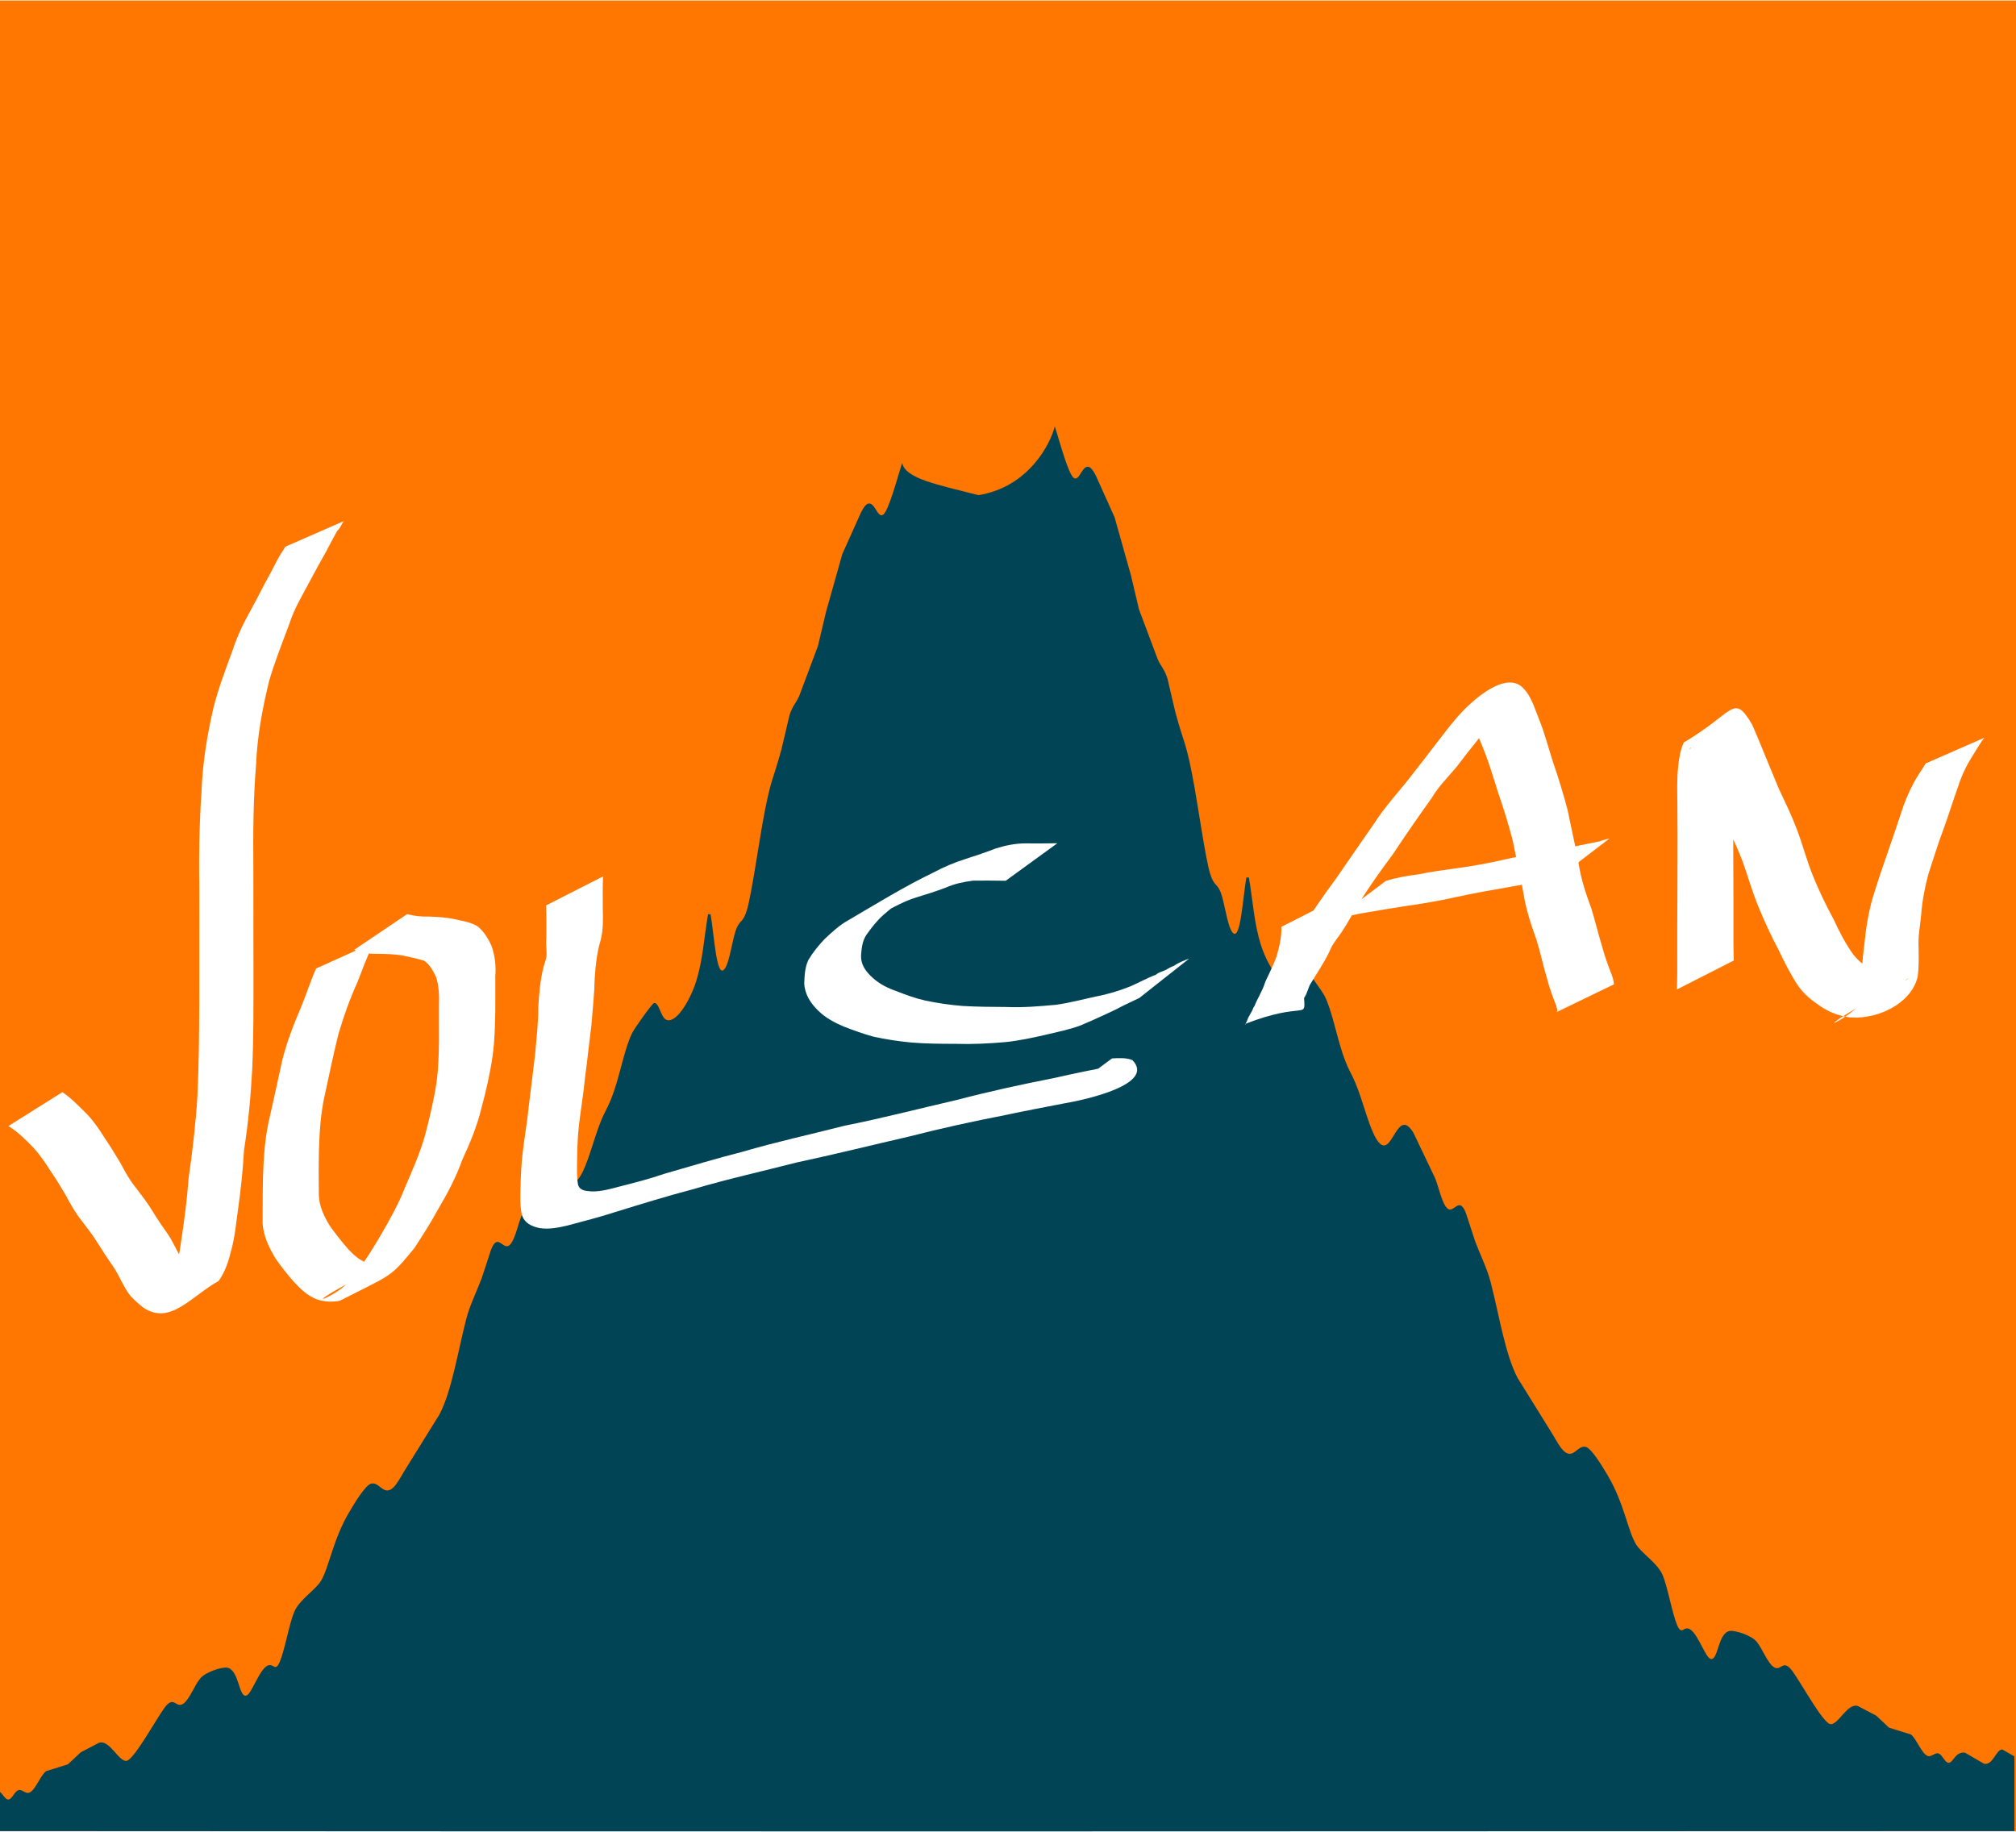
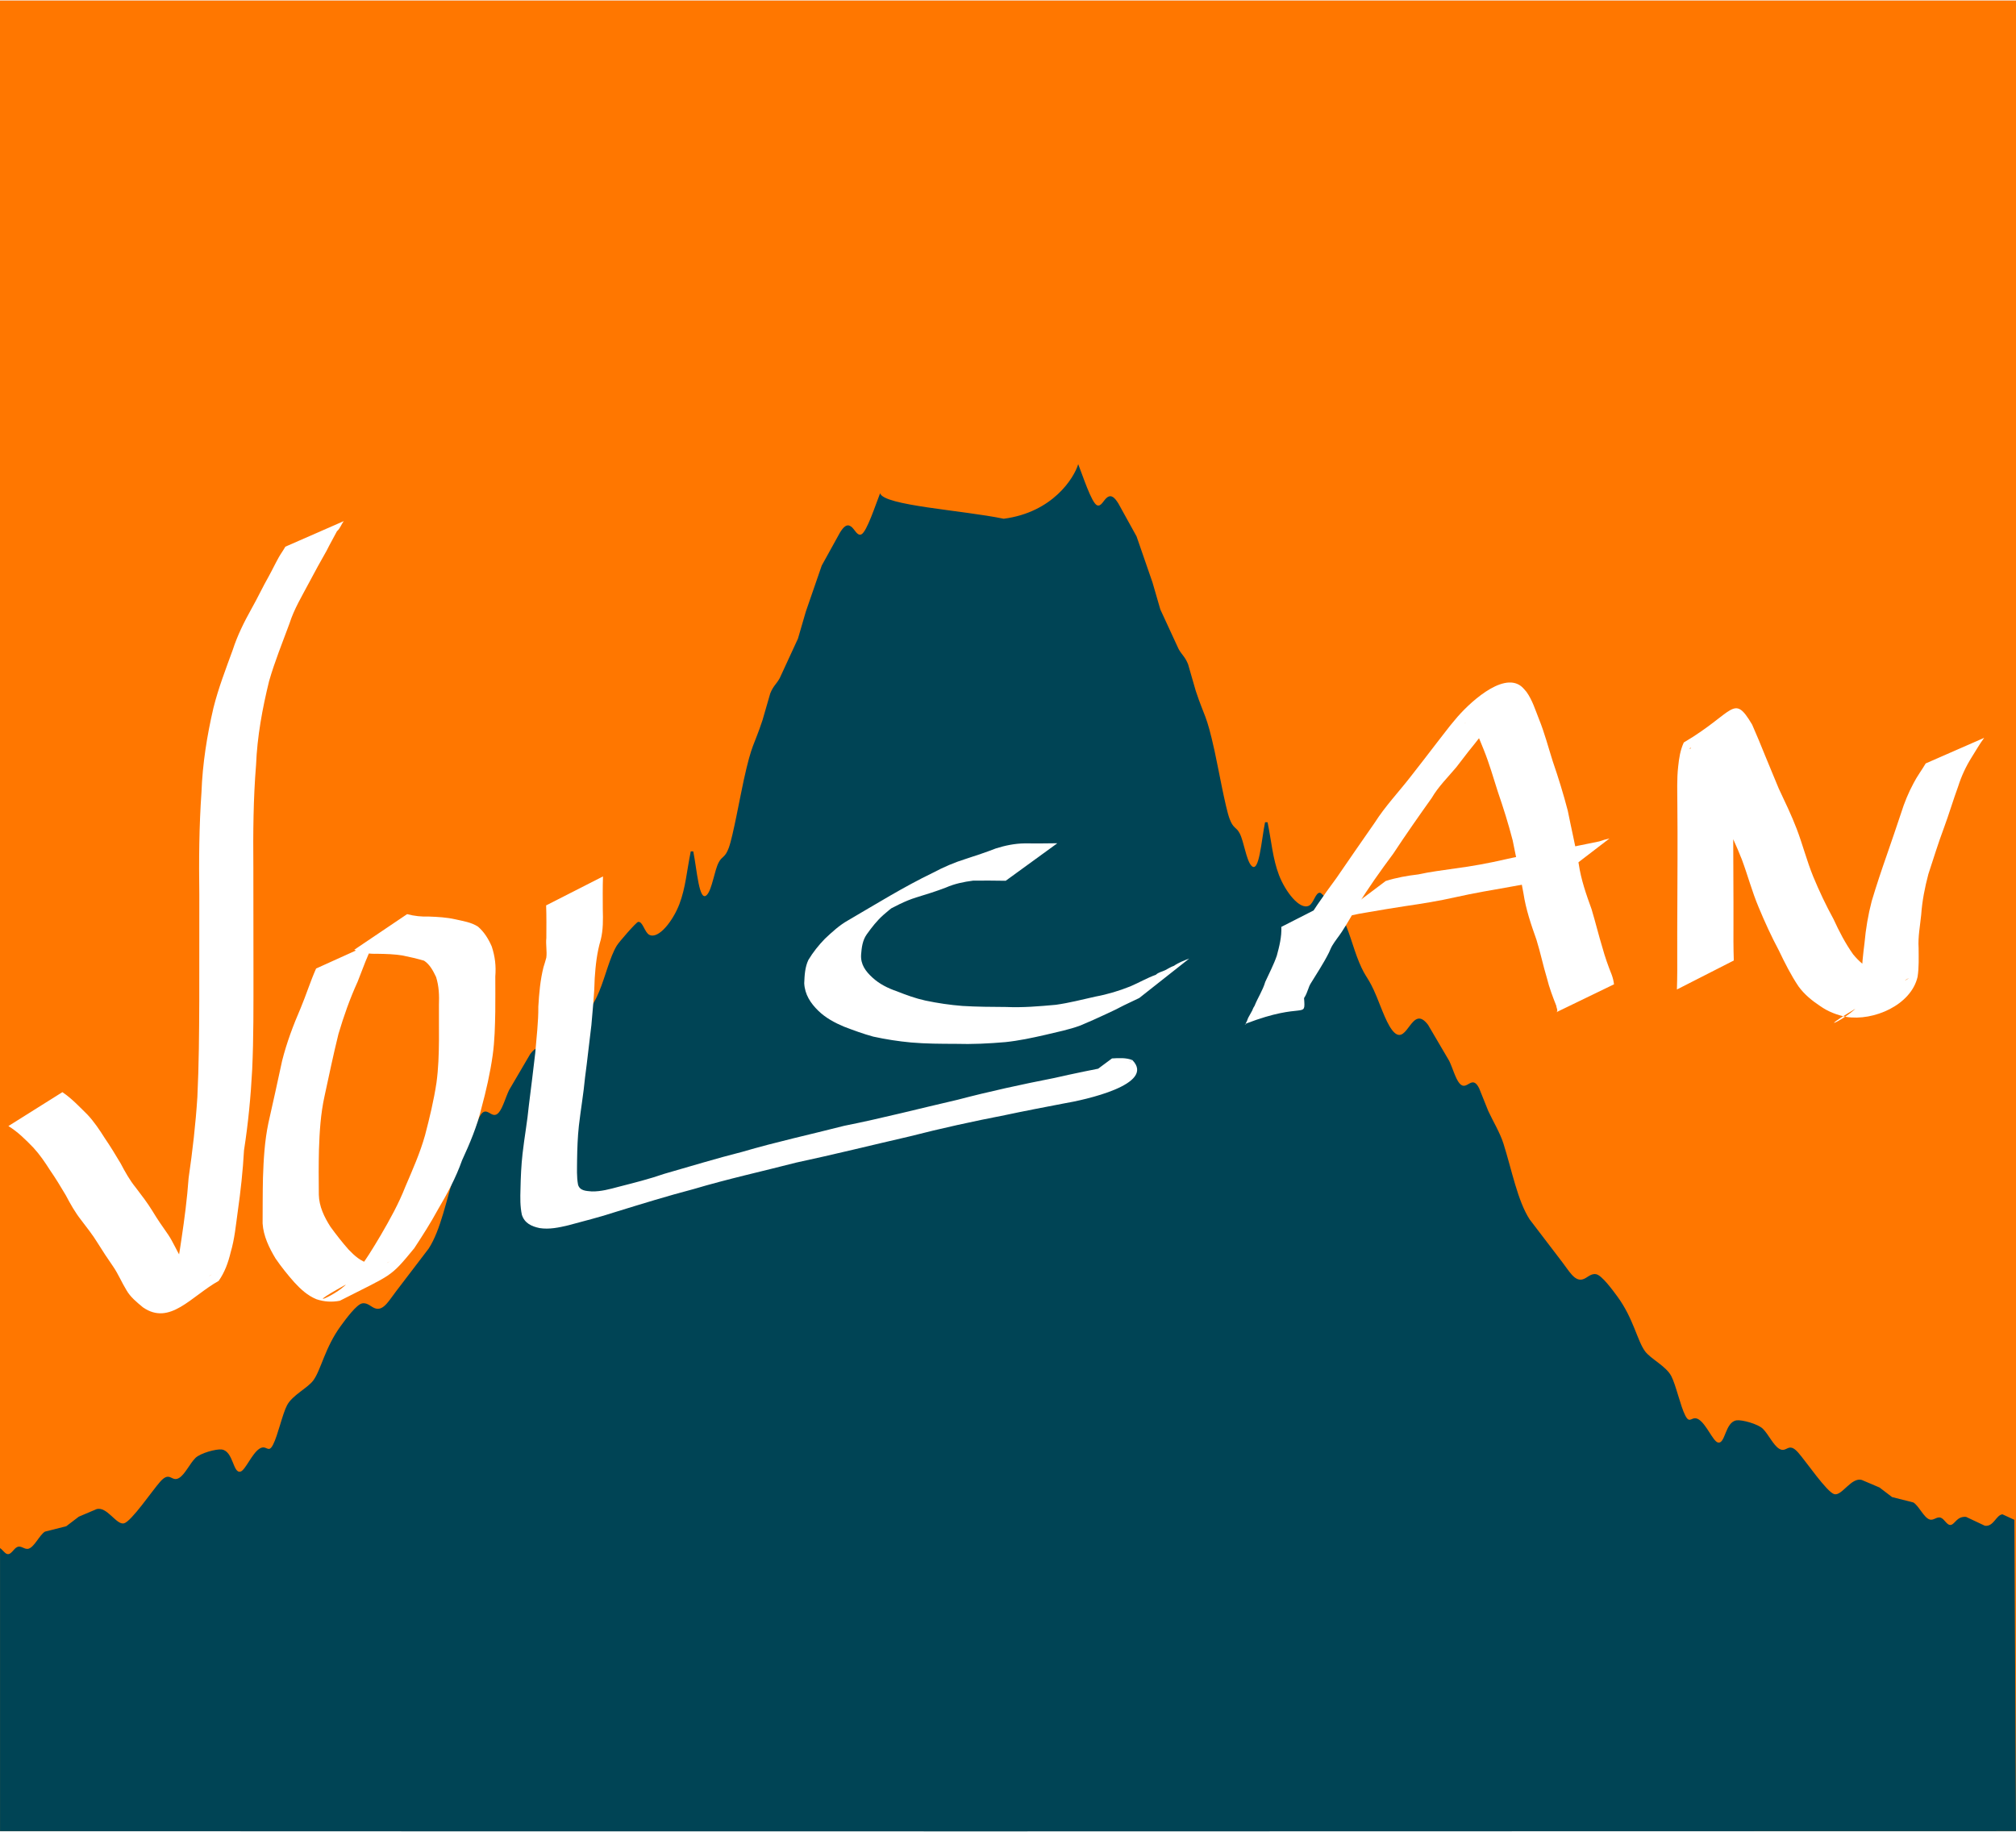
<svg xmlns="http://www.w3.org/2000/svg" width="0.833in" height="0.757in" viewBox="0 0 250 227.05" version="1.1" id="svg3">
  <defs id="defs7" />
  <rect style="opacity:1;fill:#ff7700;fill-opacity:1;stroke:none;stroke-width:0.227;stroke-linecap:butt;stroke-linejoin:round;stroke-miterlimit:4;stroke-dasharray:none;stroke-dashoffset:0;stroke-opacity:1;paint-order:normal" id="rect2237-56" width="250" height="227.019" x="-9.2438604e-05" y="-2.1316282e-14" />
-   <path style="opacity:1;fill:#004455;fill-opacity:1;stroke:none;stroke-width:0.238;stroke-linecap:butt;stroke-linejoin:round;stroke-miterlimit:4;stroke-dasharray:none;stroke-dashoffset:0;stroke-opacity:1;paint-order:normal" d="m 130.803,52.8 c -0.514,2.134 -3.233,7.543 -9.472,8.535 -5.263,-1.341 -8.997,-2.051 -9.462,-3.981 -0.54,1.654 -1.691,6.057 -2.39,6.426 -0.523,0.277 -0.821,-0.778 -1.275,-1.206 -0.548,-0.516 -0.971,0.009 -1.433,0.914 l -2.32,5.159 -2.024,7.197 -1.001,4.222 -2.315,6.168 c -0.421,0.944 -0.818,1.195 -1.207,2.392 l -0.979,4.163 c -1.137,4.219 -1.326,3.479 -2.378,9.328 -0.448,2.491 -1.376,8.829 -1.902,10.595 -0.493,1.659 -0.853,1.273 -1.302,2.339 -0.534,1.265 -0.831,4.166 -1.477,5.032 -1.006,1.358 -1.278,-3.982 -1.747,-6.775 h -0.318 c -0.507,3.027 -0.647,5.665 -1.45,8.254 -0.795,2.555 -2.623,5.503 -3.809,4.787 -0.622,-0.375 -0.836,-2.167 -1.441,-2.021 -0.241,0.058 -2.415,3.118 -2.704,3.702 -0.881,1.776 -1.443,4.817 -2.235,7.157 -0.899,2.647 -1.145,2.164 -2.23,5.381 -0.652,1.927 -1.374,4.588 -2.23,5.586 -1.71,2 -2.242,-4.566 -4.305,-1.189 l -2.682,5.62 c -0.438,1.1 -0.791,2.751 -1.304,3.506 -0.945,1.387 -1.569,-1.524 -2.505,0.787 l -1.159,3.542 c -0.579,1.552 -1.489,3.383 -1.929,5.091 -1.07,4.155 -1.795,8.937 -3.333,11.852 l -4.144,6.679 c -0.848,1.333 -1.539,2.988 -2.548,2.696 -0.615,-0.175 -1.022,-0.976 -1.756,-0.815 -0.711,0.156 -2.052,2.397 -2.709,3.497 -2.039,3.421 -2.518,6.883 -3.508,8.538 -0.709,1.187 -2.658,2.308 -3.331,3.865 -0.593,1.372 -1.174,4.721 -1.783,6.171 -0.63,1.504 -0.812,-0.099 -1.739,0.641 -0.947,0.759 -1.786,3.344 -2.393,3.567 -0.974,0.36 -0.902,-3.187 -2.388,-3.449 -0.689,-0.117 -2.725,0.56 -3.35,1.324 -0.711,0.871 -1.328,2.568 -2.072,3.118 -0.972,0.72 -1.141,-1.153 -2.39,0.565 -0.993,1.362 -3.684,6.253 -4.623,6.53 -0.976,0.287 -2.167,-2.73 -3.508,-2.21 l -2.23,1.167 -1.594,1.493 -2.709,0.843 c -0.703,0.535 -1.331,2.388 -2.072,2.665 -0.52,0.195 -0.924,-0.53 -1.436,-0.267 -0.48,0.243 -0.772,1.241 -1.275,1.105 -0.322,-0.087 -0.536,-0.591 -0.928,-0.933 v 4.861 C 83.141,227.073 166.851,227.049 249.805,227.015 l -0.005,-9.269 -1.518,-0.86 c -0.818,0.112 -1.109,1.96 -2.232,1.785 l -2.39,-1.386 c -1.164,-0.112 -1.395,1.107 -1.914,1.248 -0.504,0.136 -0.793,-0.862 -1.273,-1.105 -0.512,-0.263 -0.916,0.462 -1.436,0.267 -0.741,-0.277 -1.369,-2.127 -2.072,-2.662 l -2.709,-0.843 -1.596,-1.496 -2.23,-1.167 c -1.341,-0.521 -2.532,2.497 -3.508,2.21 -0.939,-0.277 -3.63,-5.168 -4.623,-6.53 -1.25,-1.718 -1.418,0.155 -2.39,-0.565 -0.744,-0.55 -1.361,-2.247 -2.072,-3.118 -0.625,-0.764 -2.659,-1.441 -3.348,-1.324 -1.486,0.263 -1.416,3.812 -2.39,3.452 -0.607,-0.224 -1.444,-2.808 -2.39,-3.567 -0.928,-0.74 -1.112,0.863 -1.742,-0.641 -0.609,-1.45 -1.19,-4.801 -1.783,-6.173 -0.673,-1.557 -2.621,-2.675 -3.331,-3.863 -0.99,-1.654 -1.467,-5.117 -3.505,-8.538 -0.657,-1.1 -1.998,-3.344 -2.709,-3.5 -0.735,-0.161 -1.141,0.643 -1.756,0.818 -1.009,0.292 -1.7,-1.366 -2.548,-2.699 l -4.144,-6.677 c -1.538,-2.915 -2.263,-7.7 -3.333,-11.855 -0.44,-1.708 -1.35,-3.536 -1.929,-5.088 l -1.159,-3.545 c -0.936,-2.311 -1.562,0.6 -2.507,-0.787 -0.513,-0.754 -0.864,-2.403 -1.302,-3.503 l -2.684,-5.62 c -2.063,-3.377 -2.592,3.183 -4.302,1.184 -0.856,-0.998 -1.581,-3.656 -2.232,-5.583 -1.086,-3.216 -1.331,-2.734 -2.23,-5.381 -0.792,-2.34 -1.353,-5.384 -2.235,-7.16 -0.289,-0.584 -2.461,-3.638 -2.701,-3.697 -0.604,-0.146 -0.821,1.644 -1.443,2.018 -1.186,0.715 -3.011,-2.233 -3.807,-4.788 -0.803,-2.589 -0.946,-5.227 -1.453,-8.254 h -0.318 c -0.469,2.793 -0.741,8.133 -1.747,6.775 -0.646,-0.866 -0.941,-3.764 -1.475,-5.029 -0.45,-1.066 -0.812,-0.683 -1.305,-2.342 -0.526,-1.766 -1.452,-8.101 -1.9,-10.593 -1.052,-5.849 -1.244,-5.112 -2.381,-9.33 l -0.977,-4.163 c -0.389,-1.197 -0.787,-1.446 -1.207,-2.39 l -2.318,-6.168 -0.998,-4.225 -2.026,-7.197 -2.318,-5.156 c -0.462,-0.905 -0.887,-1.432 -1.436,-0.916 -0.454,0.428 -0.75,1.483 -1.273,1.206 -0.7,-0.37 -1.852,-4.772 -2.393,-6.426 z" id="rect2237-5-6" />
+   <path style="opacity:1;fill:#004455;fill-opacity:1;stroke:none;stroke-width:0.209;stroke-linecap:butt;stroke-linejoin:round;stroke-miterlimit:4;stroke-dasharray:none;stroke-dashoffset:0;stroke-opacity:1;paint-order:normal" d="m 133.708,57.488 c -0.502,1.694 -3.154,5.987 -9.24,6.775 -5.135,-1.065 -14.875,-1.628 -15.328,-3.16 -0.527,1.313 -1.649,4.808 -2.332,5.101 -0.51,0.22 -0.801,-0.617 -1.244,-0.957 -0.535,-0.409 -0.947,0.007 -1.398,0.725 l -2.263,4.095 -1.974,5.712 -0.976,3.352 -2.259,4.896 c -0.411,0.749 -0.798,0.949 -1.178,1.899 l -0.955,3.305 c -1.109,3.349 -1.294,2.761 -2.32,7.404 -0.437,1.977 -1.343,7.008 -1.856,8.41 -0.481,1.317 -0.832,1.011 -1.27,1.857 -0.521,1.004 -0.811,3.307 -1.441,3.994 -0.981,1.078 -1.247,-3.161 -1.704,-5.378 h -0.31 c -0.495,2.402 -0.631,4.497 -1.415,6.551 -0.776,2.028 -2.559,4.368 -3.716,3.8 -0.606,-0.297 -0.816,-1.72 -1.405,-1.604 -0.235,0.046 -2.356,2.475 -2.638,2.939 -0.86,1.41 -1.407,3.823 -2.18,5.681 -0.877,2.101 -1.117,1.718 -2.176,4.271 -0.636,1.529 -1.341,3.642 -2.176,4.434 -1.669,1.587 -2.187,-3.624 -4.2,-0.944 l -2.616,4.461 c -0.428,0.873 -0.772,2.184 -1.273,2.783 -0.922,1.101 -1.531,-1.21 -2.443,0.625 l -1.13,2.812 c -0.564,1.232 -1.453,2.686 -1.882,4.041 -1.043,3.298 -1.751,7.094 -3.252,9.408 l -4.043,5.302 c -0.827,1.058 -1.502,2.372 -2.486,2.14 -0.6,-0.139 -0.997,-0.775 -1.713,-0.647 -0.694,0.124 -2.002,1.903 -2.642,2.776 -1.989,2.715 -2.457,5.464 -3.422,6.777 -0.692,0.942 -2.593,1.832 -3.249,3.068 -0.579,1.089 -1.145,3.747 -1.74,4.898 -0.614,1.193 -0.792,-0.078 -1.697,0.509 -0.924,0.602 -1.742,2.654 -2.334,2.832 -0.95,0.286 -0.88,-2.529 -2.33,-2.738 -0.672,-0.093 -2.659,0.445 -3.268,1.051 -0.694,0.691 -1.295,2.038 -2.022,2.475 -0.949,0.572 -1.113,-0.915 -2.332,0.449 -0.969,1.081 -3.594,4.963 -4.51,5.184 -0.952,0.228 -2.114,-2.167 -3.422,-1.754 l -2.176,0.926 -1.555,1.185 -2.642,0.669 c -0.686,0.425 -1.298,1.895 -2.022,2.115 -0.507,0.154 -0.901,-0.421 -1.401,-0.212 -0.468,0.193 -0.753,0.985 -1.244,0.877 -0.315,-0.069 -0.523,-0.469 -0.905,-0.741 l -2.133647e-6,35.106 C 81.112,227.066 169.071,227.046 250,227.019 l -0.2,-38.604 -1.481,-0.683 c -0.798,0.089 -1.082,1.556 -2.178,1.417 l -2.332,-1.1 c -1.135,-0.089 -1.361,0.879 -1.868,0.991 -0.491,0.108 -0.774,-0.684 -1.242,-0.877 -0.499,-0.209 -0.894,0.366 -1.401,0.212 -0.723,-0.22 -1.336,-1.688 -2.022,-2.113 l -2.643,-0.669 -1.557,-1.187 -2.176,-0.926 c -1.308,-0.413 -2.471,1.982 -3.422,1.754 -0.916,-0.22 -3.541,-4.102 -4.51,-5.184 -1.219,-1.363 -1.383,0.123 -2.332,-0.448 -0.726,-0.436 -1.328,-1.783 -2.022,-2.475 -0.61,-0.606 -2.594,-1.144 -3.266,-1.051 -1.449,0.209 -1.382,3.026 -2.332,2.74 -0.592,-0.178 -1.408,-2.229 -2.332,-2.832 -0.905,-0.587 -1.085,0.685 -1.699,-0.509 -0.594,-1.151 -1.161,-3.811 -1.74,-4.9 -0.656,-1.236 -2.557,-2.124 -3.249,-3.066 -0.966,-1.313 -1.431,-4.062 -3.42,-6.777 -0.641,-0.873 -1.949,-2.655 -2.643,-2.778 -0.717,-0.127 -1.113,0.51 -1.713,0.649 -0.984,0.232 -1.659,-1.084 -2.486,-2.142 l -4.043,-5.3 c -1.501,-2.313 -2.208,-6.112 -3.252,-9.41 -0.429,-1.356 -1.317,-2.807 -1.882,-4.039 l -1.13,-2.814 c -0.913,-1.835 -1.524,0.476 -2.446,-0.625 -0.501,-0.599 -0.843,-1.908 -1.27,-2.78 l -2.619,-4.461 c -2.012,-2.68 -2.529,2.527 -4.197,0.939 -0.835,-0.792 -1.542,-2.902 -2.178,-4.432 -1.059,-2.553 -1.299,-2.17 -2.176,-4.271 -0.773,-1.858 -1.32,-4.274 -2.18,-5.683 -0.282,-0.464 -2.401,-2.888 -2.635,-2.934 -0.589,-0.116 -0.801,1.305 -1.408,1.602 -1.157,0.568 -2.938,-1.772 -3.714,-3.8 -0.784,-2.055 -0.923,-4.149 -1.417,-6.551 h -0.31 c -0.457,2.217 -0.723,6.455 -1.704,5.378 -0.63,-0.687 -0.918,-2.988 -1.439,-3.992 -0.439,-0.846 -0.792,-0.542 -1.273,-1.859 -0.513,-1.402 -1.416,-6.431 -1.853,-8.408 -1.026,-4.642 -1.214,-4.058 -2.323,-7.406 l -0.953,-3.305 c -0.379,-0.95 -0.767,-1.147 -1.178,-1.897 l -2.261,-4.896 -0.974,-3.354 -1.977,-5.712 -2.261,-4.092 c -0.451,-0.718 -0.866,-1.137 -1.401,-0.727 -0.443,0.34 -0.732,1.177 -1.242,0.957 -0.683,-0.294 -1.807,-3.788 -2.334,-5.101 z" id="rect2237-5-6" />
  <g id="g1398" transform="matrix(0.5058369,0,0,0.5058369,-33.73522,-34.53661)">
    <path d="m 81.988,335.905 c 2.304,1.546 4.183,3.588 6.15,5.517 1.628,1.733 2.953,3.723 4.221,5.727 1.385,2.031 2.667,4.122 3.916,6.238 1.084,2.071 2.227,4.113 3.706,5.929 1.425,1.868 2.856,3.724 4.085,5.728 1.175,1.971 2.487,3.846 3.802,5.724 1.275,1.854 2.08,3.967 3.303,5.85 0.929,1.509 2.393,2.677 3.803,3.736 0.849,0.431 1.927,1.011 2.91,0.665 0.234,-0.082 0.864,-0.49 0.647,-0.369 -4.277,2.38 -8.551,4.764 -12.826,7.146 2.031,-1.291 2.878,-3.736 3.527,-5.943 1.008,-3.23 1.436,-6.588 1.946,-9.921 0.742,-4.972 1.397,-9.942 1.751,-14.958 0.959,-6.609 1.728,-13.226 2.15,-19.892 0.38,-7.852 0.43,-15.715 0.464,-23.574 0.007,-8.7 0.018,-17.399 0.011,-26.099 -0.118,-8.357 -0.053,-16.703 0.531,-25.042 0.259,-7.009 1.35,-13.87 2.937,-20.687 1.214,-4.855 3.024,-9.525 4.732,-14.219 1.146,-3.556 2.799,-6.85 4.607,-10.102 1.467,-2.588 2.718,-5.291 4.19,-7.876 0.863,-1.546 1.61,-3.155 2.477,-4.697 0.502,-0.899 1.118,-1.713 1.618,-2.615 0,0 14.337,-6.276 14.337,-6.276 v 0 c -0.636,0.795 -0.883,1.807 -1.685,2.484 -0.822,1.603 -1.739,3.143 -2.53,4.764 -1.492,2.611 -2.934,5.244 -4.342,7.906 -1.715,3.258 -3.63,6.382 -4.757,9.925 -1.728,4.697 -3.628,9.337 -5.008,14.154 -1.659,6.764 -2.909,13.568 -3.196,20.548 -0.678,8.313 -0.737,16.643 -0.662,24.98 0.004,8.695 0.037,17.39 0.026,26.085 -0.004,7.864 0.051,15.732 -0.311,23.59 -0.347,6.643 -0.981,13.252 -2.006,19.828 -0.278,5.027 -0.822,10.008 -1.531,14.99 -0.47,3.356 -0.766,6.754 -1.738,10.014 -0.595,2.503 -1.45,4.889 -2.941,7.011 -6.782,3.801 -11.958,11.049 -18.556,6.494 -1.49,-1.242 -3.072,-2.501 -4.044,-4.205 -1.16,-1.89 -2.006,-3.952 -3.258,-5.789 -1.333,-1.903 -2.604,-3.845 -3.831,-5.819 -1.191,-1.952 -2.616,-3.731 -3.994,-5.553 -1.496,-1.89 -2.685,-3.997 -3.801,-6.129 -1.245,-2.101 -2.507,-4.186 -3.901,-6.193 -1.207,-1.908 -2.493,-3.783 -4.021,-5.45 -1.891,-1.949 -3.81,-3.884 -6.147,-5.311 0,0 13.243,-8.318 13.243,-8.318 z" id="path2274" style="opacity:1;fill:#ffffff;fill-opacity:1;stroke:none;stroke-width:0.768;stroke-linecap:butt;stroke-linejoin:round;stroke-miterlimit:4;stroke-dasharray:none;stroke-dashoffset:0;stroke-opacity:1;paint-order:normal" />
    <path d="m 158.425,299.149 c -1.634,3.107 -2.774,6.433 -4.063,9.688 -1.888,4.142 -3.41,8.443 -4.696,12.806 -1.251,5.045 -2.305,10.139 -3.409,15.221 -0.953,4.301 -1.224,8.697 -1.371,13.086 -0.091,3.701 -0.076,7.404 -0.033,11.105 0.062,2.843 1.332,5.478 2.84,7.835 1.405,1.935 2.871,3.813 4.454,5.605 1.489,1.552 2.928,2.862 5.033,3.422 1.769,0.35 3.57,0.484 5.127,-0.54 -25.304,12.938 -14.89,9.495 -11.094,5.979 1.029,-0.953 1.895,-2.057 2.789,-3.133 2.243,-2.943 4.185,-6.119 6.062,-9.305 2.23,-3.821 4.373,-7.681 5.987,-11.805 1.78,-4.171 3.626,-8.289 4.847,-12.666 1.114,-4.243 2.135,-8.505 2.796,-12.843 0.474,-3.449 0.58,-6.93 0.611,-10.406 0.001,-2.867 0.015,-5.734 -0.007,-8.601 0.089,-2.38 0.022,-4.649 -0.699,-6.923 -0.718,-1.5 -1.52,-3.07 -2.945,-4.002 -1.692,-0.494 -3.428,-0.908 -5.166,-1.253 -2.052,-0.356 -4.137,-0.402 -6.214,-0.438 -1.953,0.06 -3.947,-0.182 -5.742,-0.98 0,0 12.964,-8.742 12.964,-8.742 v 0 c 1.777,0.48 3.57,0.654 5.411,0.594 2.14,0.077 4.288,0.202 6.385,0.67 1.903,0.439 3.931,0.717 5.59,1.806 1.52,1.314 2.561,3.012 3.36,4.847 0.821,2.502 1.079,4.734 0.875,7.374 -0.007,2.879 0.037,5.757 -0.007,8.636 -0.066,3.554 -0.145,7.117 -0.632,10.645 -0.625,4.399 -1.603,8.727 -2.77,13.013 -1.067,4.458 -2.838,8.641 -4.751,12.794 -1.494,4.238 -3.612,8.168 -5.896,12.032 -1.766,3.258 -3.775,6.39 -5.805,9.488 -6.048,7.376 -5.296,6.263 -18.249,12.886 -1.939,0.378 -3.868,0.263 -5.751,-0.377 -2.179,-0.901 -3.815,-2.414 -5.403,-4.135 -1.649,-1.853 -3.188,-3.787 -4.6,-5.828 -1.579,-2.63 -2.991,-5.52 -3.182,-8.622 0.022,-3.732 0.002,-7.464 0.089,-11.195 0.15,-4.484 0.401,-8.977 1.323,-13.38 1.162,-5.089 2.261,-10.181 3.369,-15.281 1.111,-4.432 2.739,-8.754 4.552,-12.943 1.34,-3.196 2.369,-6.518 3.78,-9.69 0,0 14.241,-6.443 14.241,-6.443 z" id="path2276" style="opacity:1;fill:#ffffff;fill-opacity:1;stroke:none;stroke-width:0.768;stroke-linecap:butt;stroke-linejoin:round;stroke-miterlimit:4;stroke-dasharray:none;stroke-dashoffset:0;stroke-opacity:1;paint-order:normal" />
    <path d="m 214.52,283.007 c -0.096,2.681 -0.063,5.365 -0.051,8.048 0.07,2.544 0.109,5.031 -0.507,7.511 -0.919,3.057 -1.266,6.231 -1.473,9.403 -0.075,3.836 -0.497,7.648 -0.812,11.468 -0.546,4.285 -0.978,8.581 -1.56,12.862 -0.369,3.966 -1.055,7.89 -1.511,11.845 -0.303,2.813 -0.4,5.64 -0.441,8.467 -8.5e-4,2.008 -0.136,4.013 0.24,5.994 0.456,1.519 2.01,1.516 3.355,1.637 2.23,0.053 4.444,-0.568 6.591,-1.139 3.79,-0.971 7.55,-1.912 11.25,-3.196 6.355,-1.819 12.667,-3.753 19.077,-5.374 8.246,-2.428 16.646,-4.244 24.97,-6.378 9.328,-1.854 18.531,-4.252 27.796,-6.385 7.82,-2.052 15.723,-3.774 23.656,-5.328 4.848,-1.108 9.722,-2.092 14.601,-3.051 1.366,-0.228 2.803,-0.424 4.073,-1.024 0.206,-0.098 0.761,-0.501 0.569,-0.379 -13.25,8.357 -12.796,3.137 -13.165,8.707 -1.464,0.04 -2.9,-0.018 -4.355,0.192 0,0 12.478,-9.252 12.478,-9.252 v 0 c 1.661,-0.092 3.42,-0.218 4.997,0.407 5.83,5.961 -11.673,9.778 -16.893,10.649 -4.781,0.917 -9.563,1.831 -14.325,2.843 -7.862,1.523 -15.684,3.243 -23.442,5.23 -9.258,2.132 -18.479,4.426 -27.77,6.413 -8.369,2.158 -16.813,4.013 -25.101,6.479 -6.464,1.696 -12.846,3.668 -19.23,5.636 -3.795,1.262 -7.675,2.197 -11.53,3.258 -2.285,0.549 -4.662,1.049 -7.014,0.681 -1.982,-0.41 -3.693,-1.185 -4.361,-3.257 -0.443,-2.093 -0.407,-4.186 -0.341,-6.32 0.056,-2.895 0.185,-5.789 0.508,-8.668 0.447,-3.98 1.178,-7.914 1.554,-11.902 0.568,-4.25 1.032,-8.51 1.553,-12.767 0.303,-3.801 0.79,-7.591 0.76,-11.41 0.193,-3.248 0.47,-6.499 1.27,-9.664 0.062,-0.2 0.655,-2.071 0.688,-2.323 0.205,-1.574 -0.172,-3.229 0.007,-4.81 0.011,-2.665 0.045,-5.332 -0.051,-7.995 0,0 13.944,-7.105 13.944,-7.105 z" id="path2278" style="opacity:1;fill:#ffffff;fill-opacity:1;stroke:none;stroke-width:0.768;stroke-linecap:butt;stroke-linejoin:round;stroke-miterlimit:4;stroke-dasharray:none;stroke-dashoffset:0;stroke-opacity:1;paint-order:normal" />
    <path d="m 313.245,284.078 c -2.658,-0.064 -5.317,-0.042 -7.975,-0.034 -2.307,0.297 -4.557,0.757 -6.69,1.699 -2.394,0.924 -4.829,1.673 -7.283,2.428 -2.821,0.866 -5.361,2.274 -7.95,3.646 -5.709,2.635 -17.985,9.92 5.736,-3.664 -2.085,1.204 -3.971,2.674 -5.775,4.258 -1.605,1.407 -2.888,3.073 -4.124,4.795 -1.054,1.478 -1.254,3.243 -1.391,5 -0.143,2.395 1.101,4.057 2.767,5.594 1.687,1.562 3.783,2.616 5.946,3.352 2.304,0.914 4.636,1.77 7.063,2.3 2.996,0.626 6.004,1.076 9.059,1.314 3.577,0.219 7.162,0.233 10.744,0.257 4.075,0.18 8.112,-0.168 12.163,-0.536 3.281,-0.46 6.474,-1.289 9.701,-2.01 2.969,-0.553 5.776,-1.397 8.571,-2.512 2.103,-0.896 4.098,-2.067 6.249,-2.838 0.642,-0.628 1.542,-0.752 2.303,-1.133 0.754,-0.378 1.312,-0.791 2.135,-1.067 1.129,-0.796 2.462,-1.289 3.75,-1.78 0,0 -12.255,9.672 -12.255,9.672 v 0 c -1.267,0.585 -2.517,1.192 -3.77,1.799 -1.457,0.759 -2.923,1.498 -4.422,2.167 -2.05,0.959 -4.114,1.886 -6.203,2.758 -2.828,1.055 -5.774,1.619 -8.702,2.327 -3.211,0.736 -6.437,1.423 -9.719,1.764 -4.078,0.353 -8.157,0.553 -12.252,0.424 -3.62,-0.008 -7.244,-0.019 -10.854,-0.331 -3.128,-0.289 -6.226,-0.77 -9.296,-1.442 -2.443,-0.665 -4.823,-1.543 -7.186,-2.447 -2.282,-0.956 -4.476,-2.14 -6.268,-3.876 -1.921,-1.87 -3.324,-3.993 -3.465,-6.757 0.081,-1.946 0.17,-3.939 1.025,-5.727 1.142,-1.901 2.509,-3.604 4.055,-5.196 1.761,-1.647 3.543,-3.308 5.661,-4.493 6.91,-4.024 13.644,-8.225 20.834,-11.687 2.601,-1.391 5.3,-2.544 8.121,-3.419 2.448,-0.792 4.889,-1.602 7.288,-2.536 2.272,-0.711 4.608,-1.203 7,-1.234 2.689,0.008 5.379,0.029 8.068,-0.034 0,0 -12.661,9.199 -12.661,9.199 z" id="path2280" style="opacity:1;fill:#ffffff;fill-opacity:1;stroke:none;stroke-width:0.768;stroke-linecap:butt;stroke-linejoin:round;stroke-miterlimit:4;stroke-dasharray:none;stroke-dashoffset:0;stroke-opacity:1;paint-order:normal" />
    <path d="m 394.764,288.277 c -0.019,2.522 -0.414,5.015 -1.019,7.456 -0.65,2.323 -1.674,4.512 -2.709,6.683 -0.778,1.982 -1.673,3.905 -2.596,5.822 -0.878,1.43 -1.118,3.213 -2.054,4.601 0.387,5.37 0.129,0.739 -14.225,6.251 -0.21,0.081 0.155,-0.422 0.234,-0.633 0.098,-0.262 0.178,-0.533 0.298,-0.786 0.048,-0.102 0.996,-1.798 1.034,-1.867 1.431,-2.676 3.23,-5.121 4.694,-7.778 2.075,-3.964 4.721,-7.586 6.985,-11.448 2.721,-4.54 5.739,-8.882 8.89,-13.13 3.129,-4.537 6.238,-9.084 9.404,-13.597 2.569,-4.043 5.876,-7.517 8.803,-11.288 2.172,-2.801 4.363,-5.583 6.504,-8.407 1.467,-1.83 2.828,-3.744 4.364,-5.519 3.145,-3.856 11.549,-11.801 16.177,-8.302 0.505,0.382 0.967,0.968 1.376,1.441 1.426,2.003 2.146,4.379 3.044,6.639 1.378,3.392 2.292,6.93 3.4,10.413 1.371,3.973 2.606,7.986 3.667,12.053 0.874,4.365 1.882,8.7 2.693,13.077 0.555,3.829 1.83,7.463 3.143,11.084 0.943,3.12 1.705,6.294 2.657,9.411 0.624,2.281 1.411,4.499 2.291,6.692 0.276,0.761 0.46,1.52 0.555,2.319 0,0 -14.153,6.852 -14.153,6.852 v 0 c 0.55,-0.306 0.016,-1.085 0.003,-1.582 -0.887,-2.24 -1.738,-4.484 -2.311,-6.829 -0.943,-3.1 -1.585,-6.288 -2.556,-9.38 -1.322,-3.712 -2.589,-7.449 -3.183,-11.358 -0.744,-4.352 -1.809,-8.637 -2.638,-12.973 -1.039,-4.041 -2.294,-8.022 -3.651,-11.966 -1.095,-3.436 -2.09,-6.899 -3.436,-10.248 -0.874,-2.058 -1.574,-4.249 -2.877,-6.085 -0.226,-0.218 -0.61,-0.692 -0.991,-0.759 -0.309,-0.054 -1.132,0.532 -0.863,0.372 12.677,-7.509 16.343,-10.799 12.012,-6.992 -1.444,1.879 -3.111,3.587 -4.489,5.528 -2.219,2.827 -4.386,5.69 -6.661,8.474 -0.245,0.32 -2.623,3.429 -2.855,3.706 -2.068,2.472 -4.405,4.741 -6.042,7.553 -3.21,4.503 -6.372,9.023 -9.413,13.639 -3.123,4.214 -6.182,8.462 -8.899,12.955 -1.229,2.097 -2.407,4.21 -3.742,6.242 -0.752,1.144 -1.641,2.198 -2.338,3.377 -0.32,0.542 -0.538,1.138 -0.807,1.707 -1.343,2.685 -3.004,5.151 -4.562,7.712 -3.451,7.117 -3.026,3.595 -16.053,9.839 -0.055,0.026 0.118,0.032 0.176,0.048 0.445,-1.05 -0.149,0.214 0.634,-0.933 0.749,-1.098 0.803,-2.517 1.57,-3.616 0.793,-1.996 2.017,-3.79 2.623,-5.873 0.967,-2.135 2.076,-4.205 2.835,-6.43 0.622,-2.297 1.22,-4.661 1.109,-7.059 0,0 13.944,-7.105 13.944,-7.105 z" id="path2282" style="opacity:1;fill:#ffffff;fill-opacity:1;stroke:none;stroke-width:0.768;stroke-linecap:butt;stroke-linejoin:round;stroke-miterlimit:4;stroke-dasharray:none;stroke-dashoffset:0;stroke-opacity:1;paint-order:normal" />
    <path d="m 406.396,284.136 c 2.599,-0.824 5.288,-1.301 7.991,-1.617 2.983,-0.659 6.013,-1.016 9.033,-1.463 4.176,-0.543 8.294,-1.3 12.393,-2.25 4.384,-1.008 8.854,-1.579 13.255,-2.484 3.256,-0.549 6.471,-1.242 9.705,-1.898 1.621,-0.528 0.791,-0.288 2.491,-0.716 0,0 -12.323,9.446 -12.323,9.446 v 0 c -1.702,0.466 -0.854,0.25 -2.541,0.648 -3.185,0.662 -6.392,1.175 -9.587,1.782 -4.402,0.776 -8.812,1.514 -13.175,2.496 -4.147,0.944 -8.341,1.616 -12.55,2.229 -3.051,0.49 -6.105,0.95 -9.145,1.505 -2.724,0.403 -5.383,1.064 -8.052,1.728 0,0 12.506,-9.405 12.506,-9.405 z" id="path2284" style="opacity:1;fill:#ffffff;fill-opacity:1;stroke:none;stroke-width:0.768;stroke-linecap:butt;stroke-linejoin:round;stroke-miterlimit:4;stroke-dasharray:none;stroke-dashoffset:0;stroke-opacity:1;paint-order:normal" />
    <path d="m 477.793,310.734 c 0.107,-3.11 0.1,-6.222 0.082,-9.333 -3e-4,-3.297 -0.01,-6.595 0.019,-9.892 0.019,-4.266 0.045,-8.532 0.047,-12.798 0.038,-4.387 -0.019,-8.774 -0.037,-13.161 -0.001,-3.161 -0.156,-6.319 0.198,-9.466 0.212,-2.034 0.513,-4.042 1.375,-5.909 12.487,-7.363 12.105,-12.223 16.76,-4.382 1.118,2.527 2.166,5.083 3.201,7.646 1.119,2.667 2.191,5.354 3.319,8.019 1.538,3.287 3.128,6.542 4.418,9.937 1.46,3.84 2.474,7.832 4.026,11.635 1.472,3.564 3.132,7.066 4.984,10.449 1.382,3.012 2.876,5.9 4.785,8.606 1.408,1.742 3.123,3.155 5.044,4.29 1.802,1.302 3.867,1.85 6.035,2.123 0.712,0.055 1.214,0.186 1.896,-0.088 0.239,-0.096 0.865,-0.562 0.639,-0.436 -30.215,16.864 -14.408,10.22 -11.973,6.251 0.701,-2.119 0.595,-4.417 0.61,-6.623 -0.162,-2.784 0.239,-5.537 0.565,-8.293 0.309,-3.458 0.884,-6.874 1.761,-10.232 1.148,-3.85 2.424,-7.659 3.752,-11.45 1.177,-3.372 2.316,-6.756 3.45,-10.141 0.793,-2.536 1.796,-4.988 3.056,-7.326 0.862,-1.698 2.022,-3.213 2.981,-4.852 0,0 14.336,-6.274 14.336,-6.274 v 0 c -1.135,1.51 -2.069,3.208 -3.083,4.793 -1.395,2.228 -2.5,4.604 -3.296,7.114 -1.234,3.367 -2.248,6.817 -3.493,10.181 -1.405,3.73 -2.561,7.539 -3.81,11.322 -0.873,3.293 -1.519,6.567 -1.76,9.974 -0.267,2.713 -0.811,5.403 -0.633,8.142 0.01,2.359 0.112,4.741 -0.253,7.08 -1.593,6.899 -10.76,10.896 -17.501,9.81 -2.294,-0.466 -4.436,-1.287 -6.365,-2.644 -2.023,-1.338 -3.907,-2.873 -5.34,-4.854 -1.869,-2.796 -3.35,-5.757 -4.802,-8.787 -1.841,-3.452 -3.476,-7.023 -4.972,-10.636 -1.601,-3.791 -2.653,-7.786 -4.089,-11.643 -1.325,-3.363 -2.823,-6.644 -4.514,-9.84 -1.095,-2.687 -2.177,-5.38 -3.298,-8.056 -0.982,-2.493 -2.053,-4.945 -3.195,-7.369 -0.358,-0.603 -0.678,-1.468 -1.236,-1.929 -0.56,-0.463 -0.568,0.082 -0.539,0.065 4.342,-2.54 8.636,-5.161 12.954,-7.741 -1.606,1.11 -1.538,3.47 -1.866,5.202 -0.478,3.1 -0.413,6.206 -0.403,9.34 -0.019,4.399 -0.074,8.798 -0.037,13.197 0,4.25 0.025,8.5 0.047,12.75 0.028,3.291 0.019,6.582 0.019,9.873 -0.019,3.083 -0.025,6.168 0.081,9.25 0,0 -13.944,7.105 -13.944,7.105 z" id="path2286" style="opacity:1;fill:#ffffff;fill-opacity:1;stroke:none;stroke-width:0.768;stroke-linecap:butt;stroke-linejoin:round;stroke-miterlimit:4;stroke-dasharray:none;stroke-dashoffset:0;stroke-opacity:1;paint-order:normal" />
  </g>
</svg>
